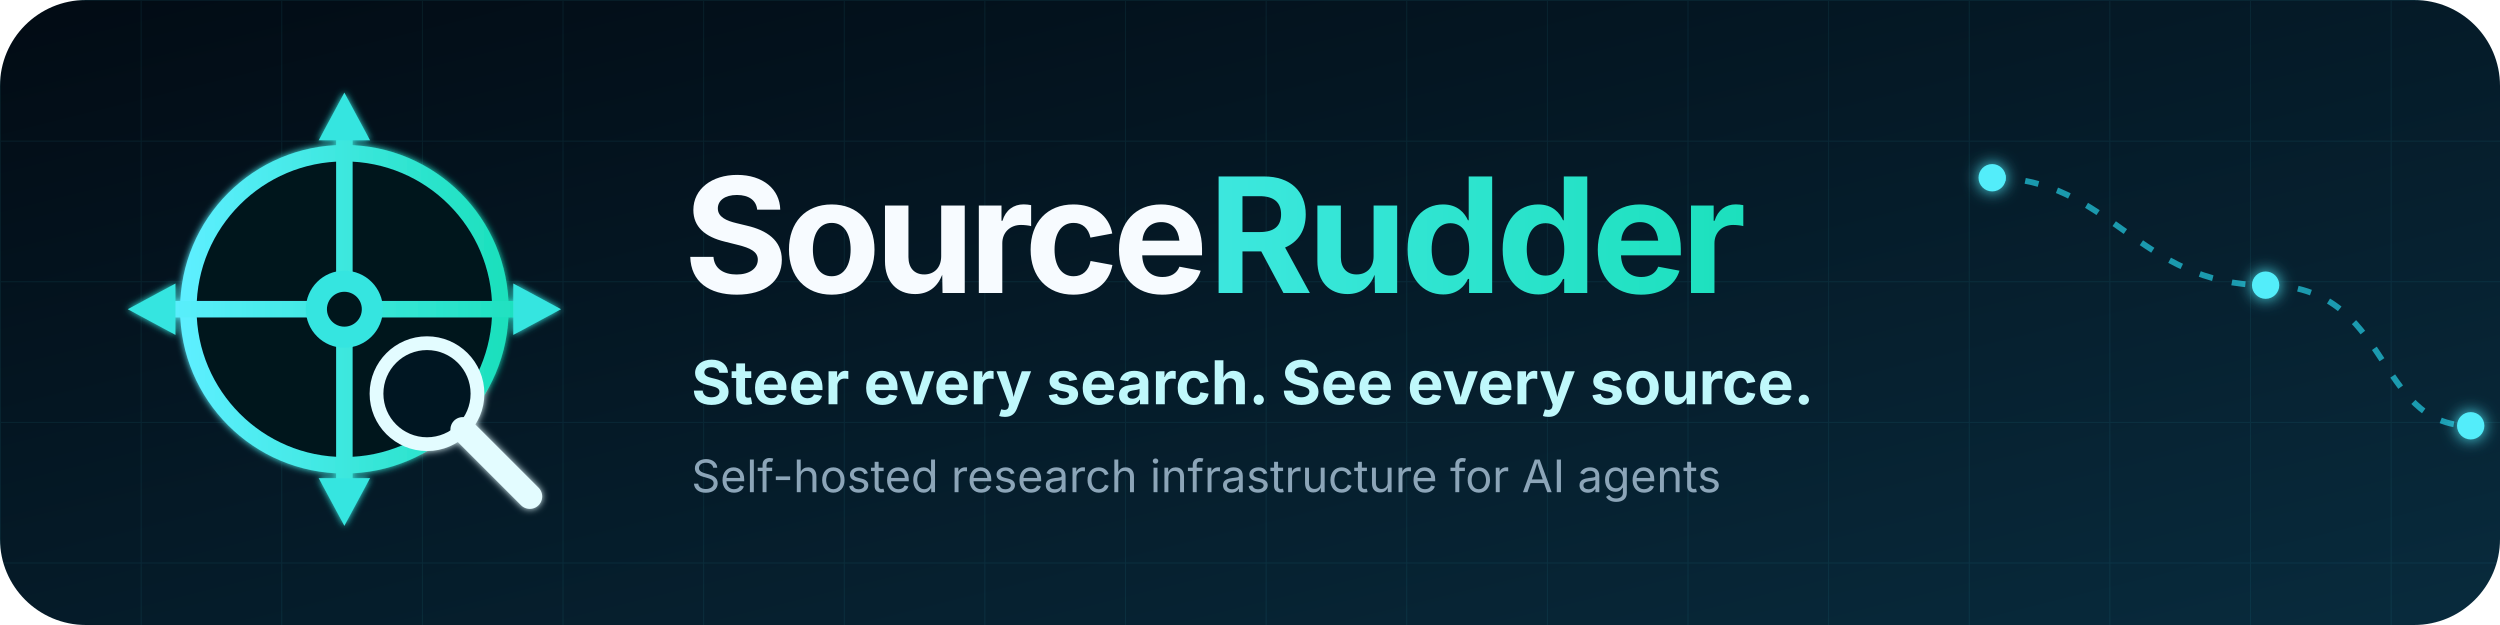
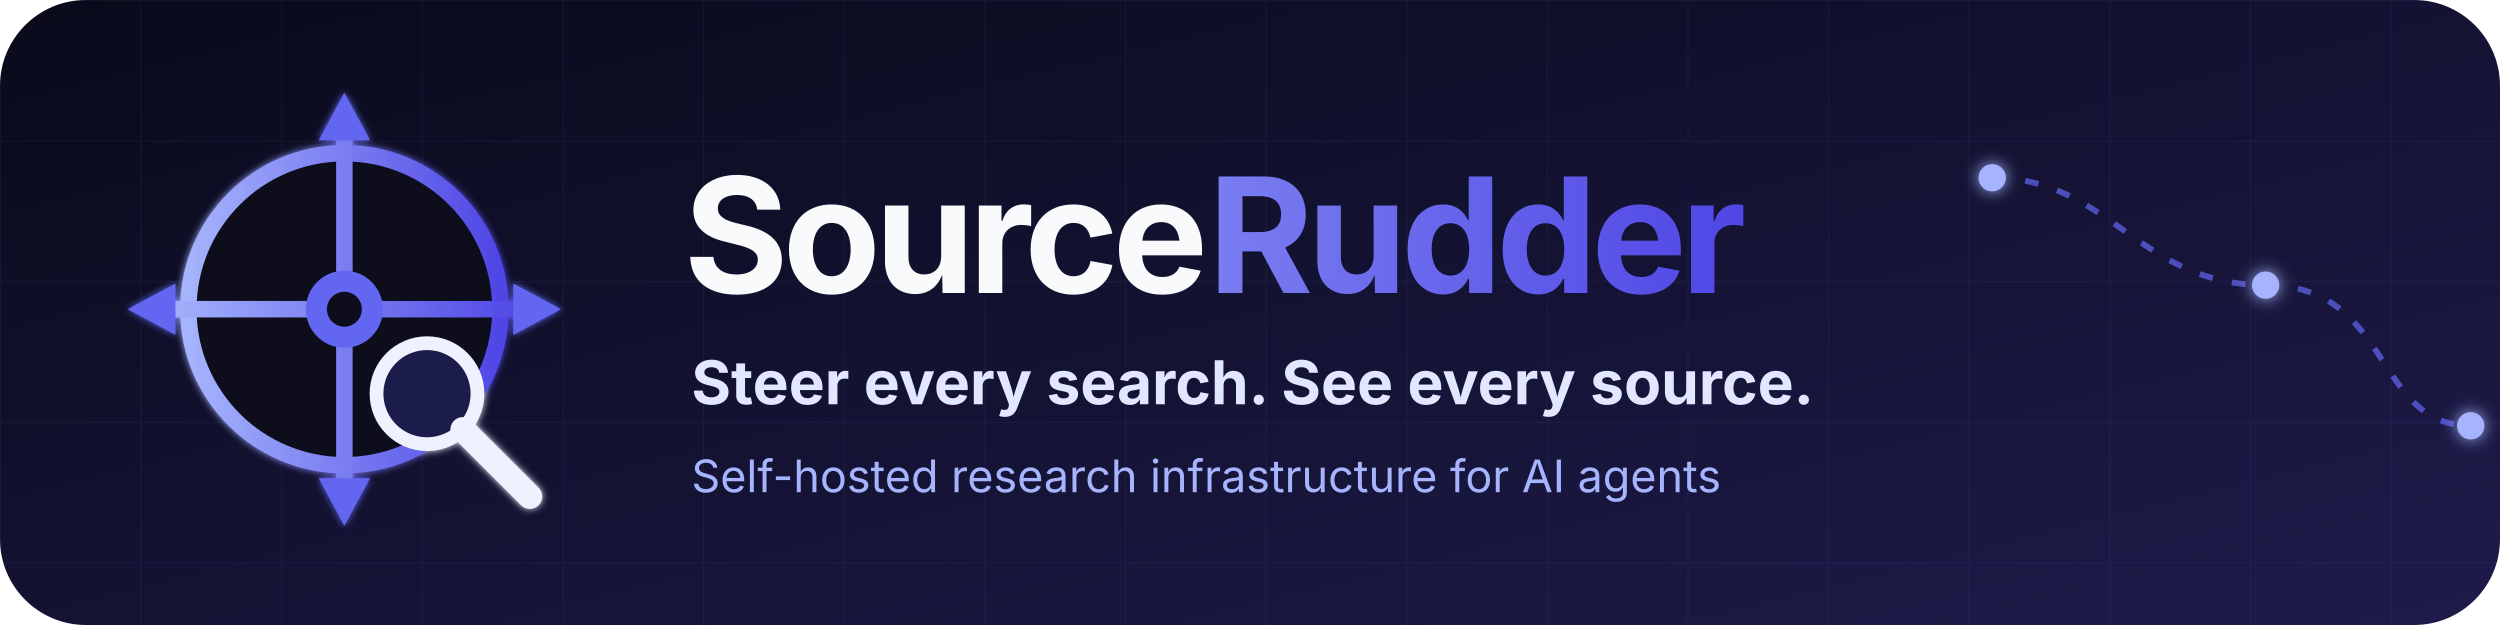
<svg xmlns="http://www.w3.org/2000/svg" width="1280" height="320" viewBox="0 0 1280 320" role="img" aria-labelledby="title desc">
  <defs>
    <linearGradient id="bg" x1="0" y1="0" x2="1" y2="1">
-       <stop stop-color="#020b14" />
-       <stop offset="1" stop-color="#082b3d" />
+       <stop stop-color="#090A1A" />
+       <stop offset="1" stop-color="#1E1B4B" />
    </linearGradient>
    <linearGradient id="signal" x1="0" y1="0" x2="1" y2="0">
-       <stop stop-color="#5defff" />
-       <stop offset="1" stop-color="#1ce0bd" />
+       <stop stop-color="#A5B4FC" />
+       <stop offset="1" stop-color="#4F46E5" />
    </linearGradient>
    <pattern id="grid" width="72" height="72" patternUnits="userSpaceOnUse">
-       <path d="M72 0H0V72" fill="none" stroke="#39dff0" stroke-opacity="0.07" />
+       <path d="M72 0H0V72" fill="none" stroke="#818CF8" stroke-opacity="0.07" />
    </pattern>
    <filter id="glow" x="-40%" y="-40%" width="180%" height="180%">
      <feGaussianBlur stdDeviation="4" result="b" />
      <feMerge>
        <feMergeNode in="b" />
        <feMergeNode in="SourceGraphic" />
      </feMerge>
    </filter>
  </defs>
  <rect width="1280" height="320" rx="44" fill="url(#bg)" />
  <rect width="1280" height="320" rx="44" fill="url(#grid)" />
  <g transform="translate(56 38) scale(.47)" fill="none" stroke="url(#signal)" stroke-linecap="round" stroke-linejoin="round" filter="url(#glow)">
-     <circle cx="256" cy="256" r="170" fill="#03131f" stroke-width="18" />
+     <circle cx="256" cy="256" r="170" fill="#090A1A" stroke-width="18" />
    <path d="M256 54V458M54 256H458" stroke-width="18" />
-     <path d="M256 20l28 52h-56zM492 256l-52 28v-56zM256 492l-28-52h56zM20 256l52-28v56z" fill="#36e5e0" stroke="none" />
-     <circle cx="256" cy="256" r="42" fill="#36e5e0" stroke="none" />
-     <circle cx="256" cy="256" r="19" fill="#03131f" stroke="none" />
-     <circle cx="346" cy="348" r="55" fill="#041722" stroke="#e3fcff" stroke-width="15" />
-     <path d="M385 387l73 73" stroke="#e3fcff" stroke-width="27" />
+     <path d="M256 20l28 52h-56zM492 256l-52 28v-56zM256 492l-28-52h56zM20 256l52-28v56z" fill="#6366F1" stroke="none" />
+     <circle cx="256" cy="256" r="42" fill="#6366F1" stroke="none" />
+     <circle cx="256" cy="256" r="19" fill="#090A1A" stroke="none" />
+     <circle cx="346" cy="348" r="55" fill="#1E1B4B" stroke="#EEF2FF" stroke-width="15" />
+     <path d="M385 387l73 73" stroke="#EEF2FF" stroke-width="27" />
  </g>
  <g font-family="Inter, Segoe UI, Arial, sans-serif">
-     <text x="350" y="150" fill="#f7fbff" font-size="82" font-weight="750" letter-spacing="-3">Source<tspan fill="url(#signal)">Rudder</tspan>
+     <text x="350" y="150" fill="#F8FAFC" font-size="82" font-weight="750" letter-spacing="-3">Source<tspan fill="url(#signal)">Rudder</tspan>
    </text>
-     <text x="354" y="207" fill="#bff8fb" font-size="31" font-weight="650">Steer every search. See every source.</text>
-     <text x="354" y="252" fill="#8ca5b8" font-size="23">Self-hosted research infrastructure for AI agents</text>
+     <text x="354" y="207" fill="#E0E7FF" font-size="31" font-weight="650">Steer every search. See every source.</text>
+     <text x="354" y="252" fill="#A5B4FC" font-size="23">Self-hosted research infrastructure for AI agents</text>
  </g>
-   <path d="M1020 91C1080 91 1095 146 1160 146s55 72 105 72" fill="none" stroke="#24cde4" stroke-width="3" stroke-dasharray="7 10" opacity="0.7" />
-   <g fill="#52edfa" filter="url(#glow)">
+   <path d="M1020 91C1080 91 1095 146 1160 146s55 72 105 72" fill="none" stroke="#6366F1" stroke-width="3" stroke-dasharray="7 10" opacity="0.7" />
+   <g fill="#A5B4FC" filter="url(#glow)">
    <circle cx="1020" cy="91" r="7" />
    <circle cx="1160" cy="146" r="7" />
    <circle cx="1265" cy="218" r="7" />
  </g>
</svg>
